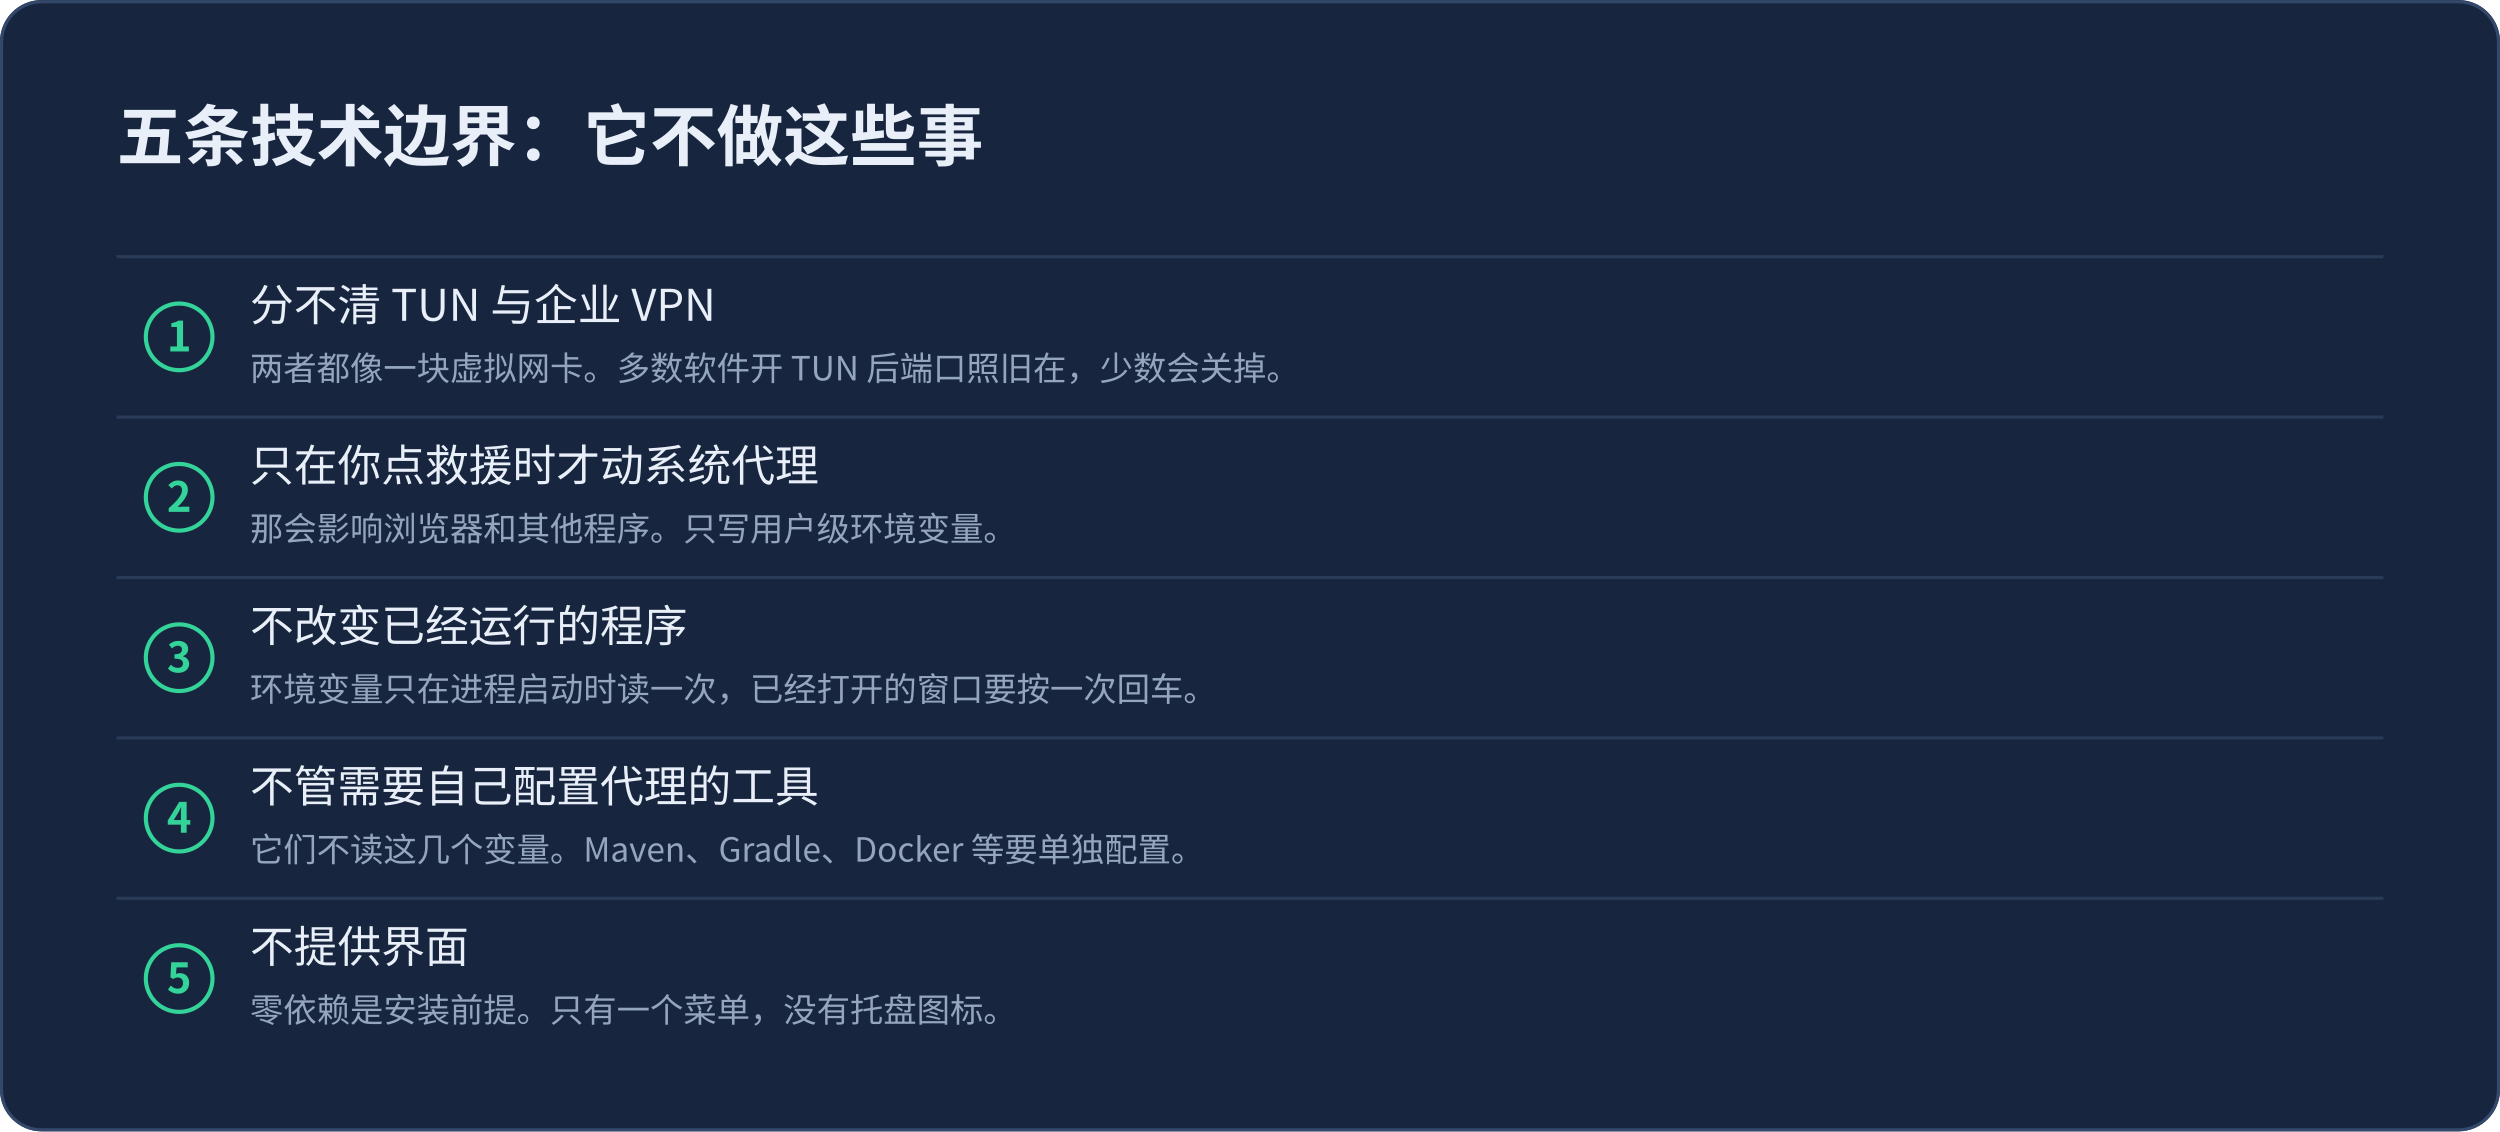
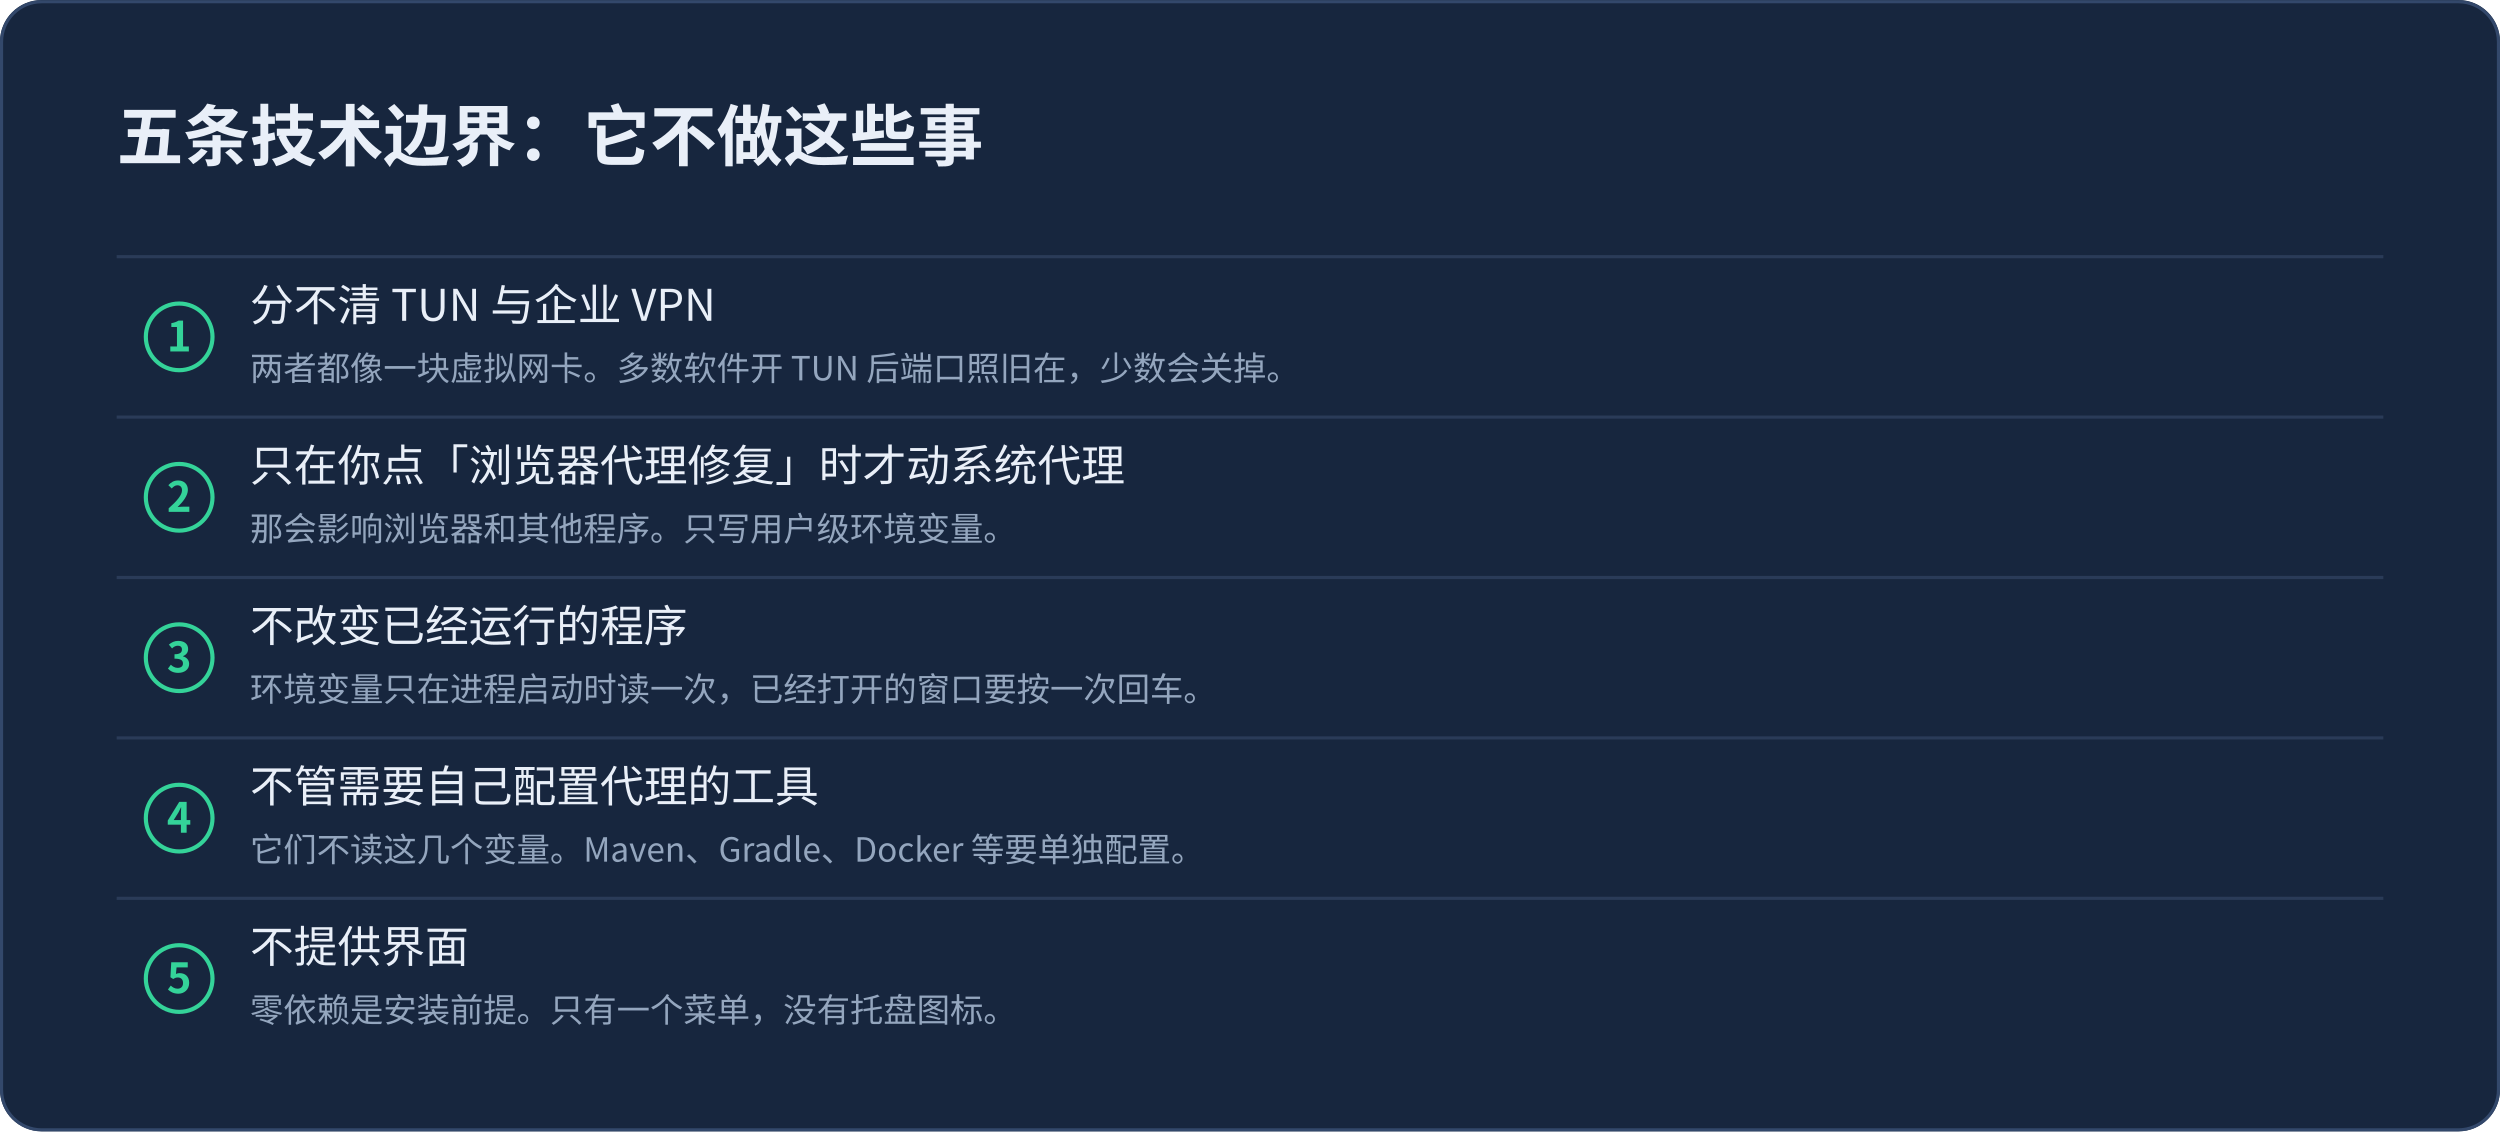
<svg xmlns="http://www.w3.org/2000/svg" width="1200" height="543" viewBox="0 0 1200 543" role="img" aria-labelledby="limitsTitle limitsDesc" font-family="-apple-system, BlinkMacSystemFont, 'Segoe UI', 'PingFang SC', 'Microsoft YaHei', 'Noto Sans CJK SC', sans-serif">
  <rect width="1200" height="543" rx="20" fill="#17263E" />
  <rect x="0.75" y="0.83" width="1198.5" height="541.5" rx="19.25" fill="none" stroke="#33486B" stroke-width="1.5" />
  <g id="heading">
    <text x="56" y="77" font-size="32" font-weight="700" fill="#E9EFF8">五条技术边界：它不做这些事</text>
  </g>
  <g id="rules" stroke="#2A3B58" stroke-width="1.5">
    <path d="M56 123.2H1144M56 200.2H1144M56 277.2H1144M56 354.2H1144M56 431.2H1144" />
  </g>
  <g id="badges" fill="none" stroke="#34D399" stroke-width="2">
    <circle cx="86" cy="161.7" r="16" />
    <circle cx="86" cy="238.7" r="16" />
    <circle cx="86" cy="315.7" r="16" />
    <circle cx="86" cy="392.7" r="16" />
    <circle cx="86" cy="469.7" r="16" />
  </g>
  <g id="numbers" font-size="20" font-weight="700" fill="#34D399" text-anchor="middle">
    <text x="86" y="161.7" dy="0.35em">1</text>
    <text x="86" y="238.7" dy="0.35em">2</text>
    <text x="86" y="315.7" dy="0.35em">3</text>
    <text x="86" y="392.7" dy="0.35em">4</text>
    <text x="86" y="469.7" dy="0.35em">5</text>
  </g>
  <g id="labels" font-size="21" fill="#E9EFF8">
    <text x="120" y="154">分不清 TUN 与企业 VPN</text>
    <text x="120" y="182.6" font-size="16" fill="#94A6BE">两者都像一块虚拟网卡。多数软件开 TUN 后端口照旧在，少数会关掉。</text>
-     <text x="120" y="231">只在你点救援时才动系统代理</text>
+     <text x="120" y="231">只在你点「浏览器代理修复」时才动系统代理</text>
    <text x="120" y="259.6" font-size="16" fill="#94A6BE">那会影响浏览器和其他程序。只写用户级环境变量。</text>
    <text x="120" y="308">不改变已经运行的程序</text>
    <text x="120" y="336.6" font-size="16" fill="#94A6BE">环境变量只在进程启动时读一次，已经打开的窗口要按一次回车。</text>
    <text x="120" y="385">不管需要自己配置代理的工具</text>
    <text x="120" y="413.6" font-size="16" fill="#94A6BE">它们不读这几个变量。Maven、Gradle、Docker 等要单独配置。</text>
    <text x="120" y="462">不提供界面</text>
    <text x="120" y="490.6" font-size="16" fill="#94A6BE">零依赖是安装前提。只有一个菜单，没有托盘图标。</text>
  </g>
</svg>
